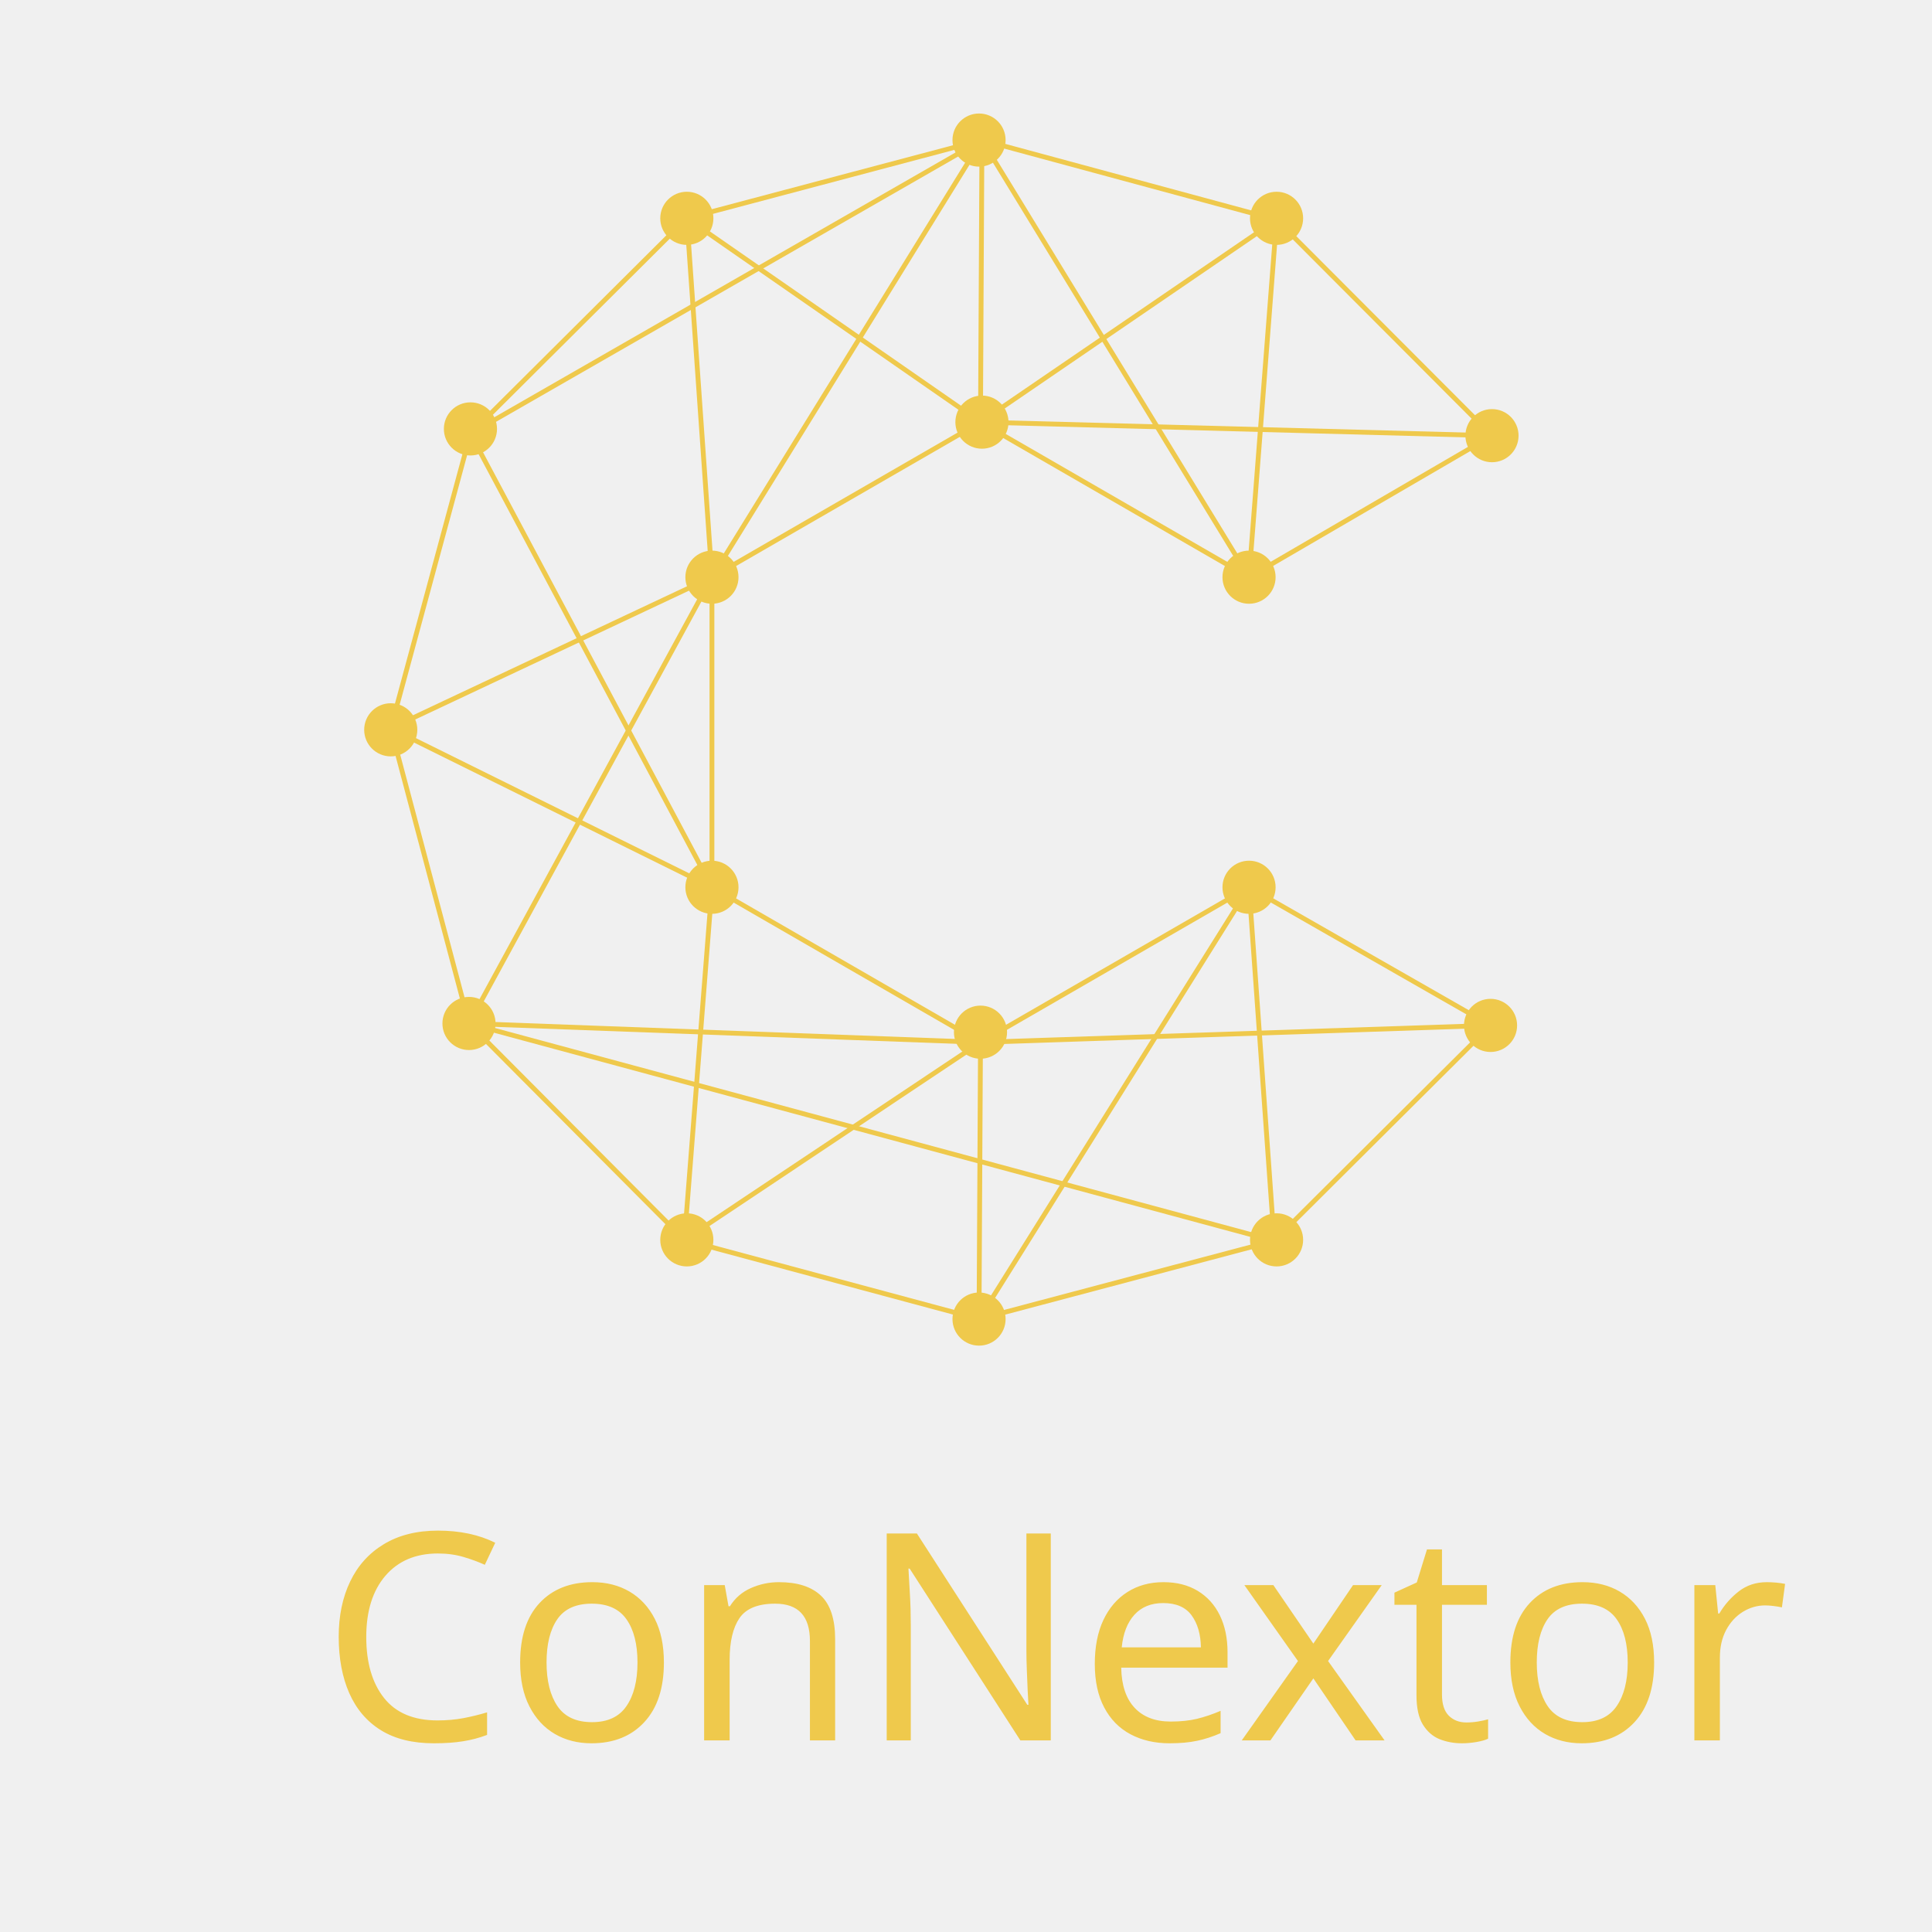
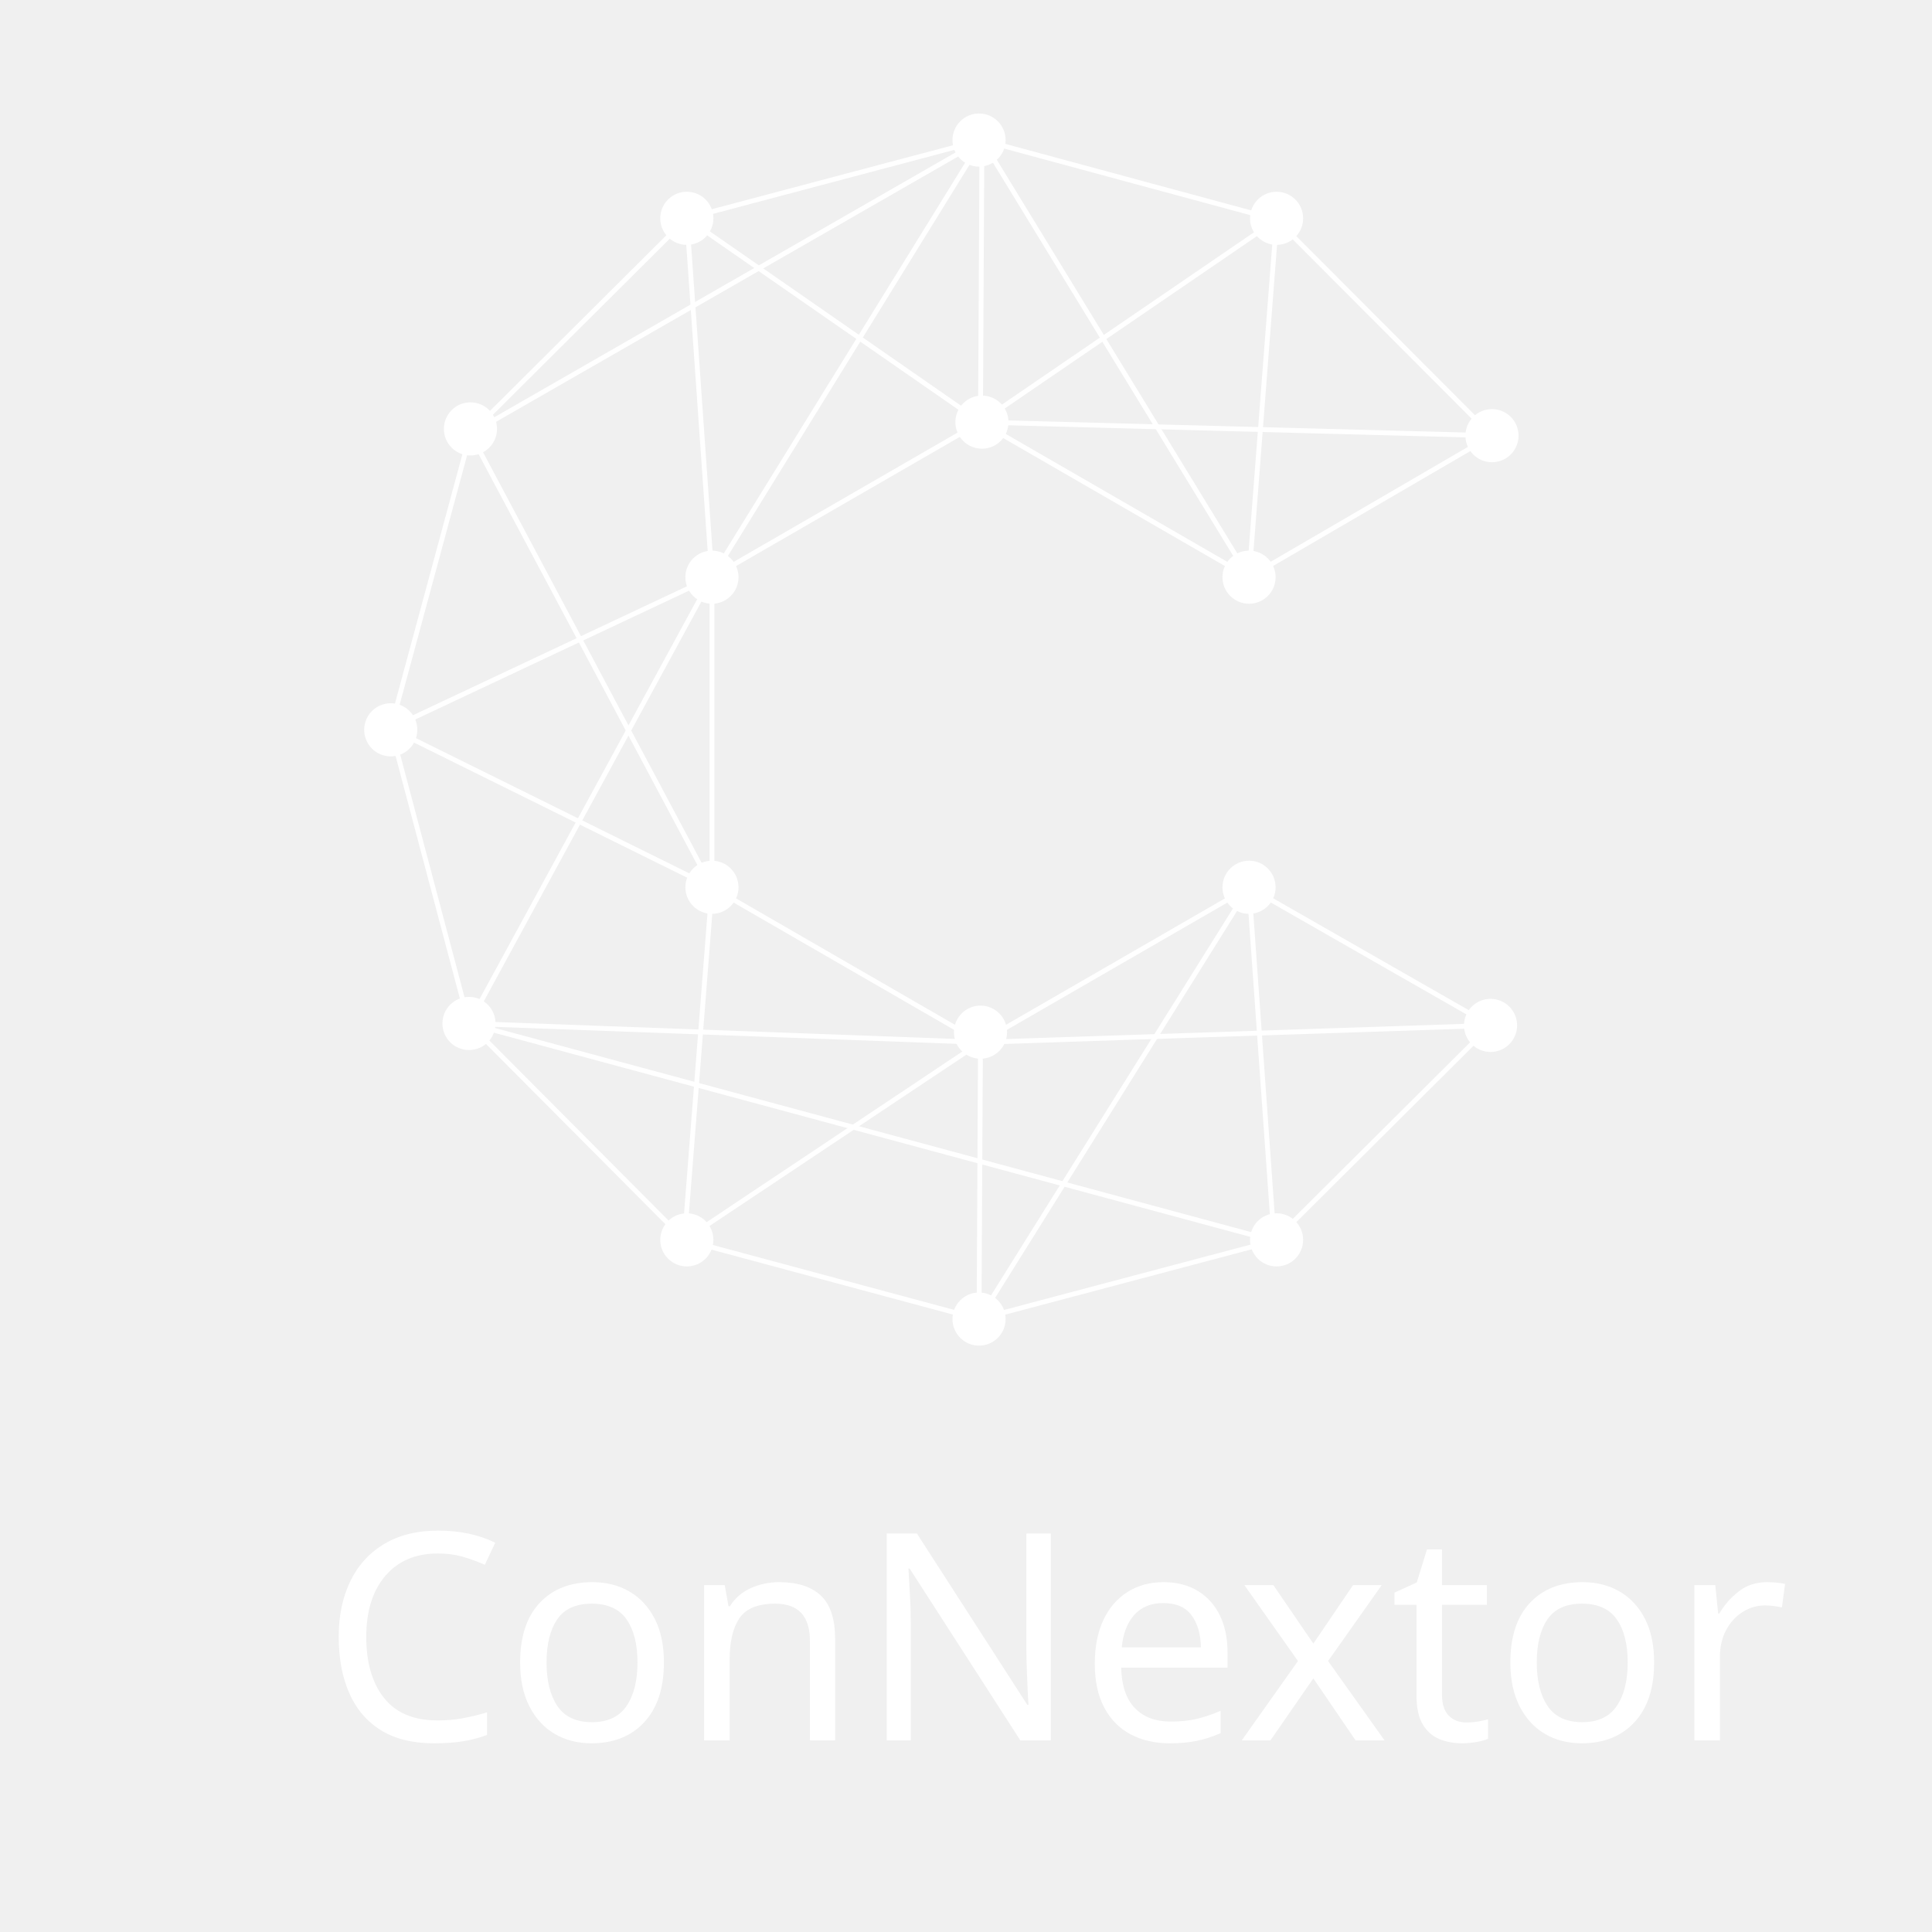
<svg xmlns="http://www.w3.org/2000/svg" version="1.1" id="图层_1" x="0px" y="0px" viewBox="0 0 400 400" enable-background="new 0 0 400 400" xml:space="preserve">
-   <polyline fill="none" stroke="#EFC94C" stroke-miterlimit="10" points="308.6,212.3 263.8,256.9 202.7,273.1 141.7,256.7   97.1,211.9 80.9,150.8 97.4,89.8 142.2,45.2 203.3,29 264.3,45.5 308.9,90.2 " />
-   <polyline fill="none" stroke="#EFC94C" stroke-miterlimit="10" points="258.6,183.7 203,215.8 147.4,183.7 147.4,119.5 203,87.4   258.6,119.5 " />
-   <line fill="none" stroke="#EFC94C" stroke-miterlimit="10" x1="203" y1="87.4" x2="264.3" y2="45.5" />
-   <line fill="none" stroke="#EFC94C" stroke-miterlimit="10" x1="203" y1="87.4" x2="308.9" y2="90.2" />
-   <line fill="none" stroke="#EFC94C" stroke-miterlimit="10" x1="264.3" y1="45.5" x2="258.6" y2="119.5" />
-   <line fill="none" stroke="#EFC94C" stroke-miterlimit="10" x1="258.6" y1="119.5" x2="308.9" y2="90.2" />
-   <line fill="none" stroke="#EFC94C" stroke-miterlimit="10" x1="203.3" y1="29" x2="258.6" y2="119.5" />
-   <line fill="none" stroke="#EFC94C" stroke-miterlimit="10" x1="203.3" y1="29" x2="203" y2="87.4" />
-   <line fill="none" stroke="#EFC94C" stroke-miterlimit="10" x1="203.3" y1="29" x2="147.4" y2="119.5" />
-   <line fill="none" stroke="#EFC94C" stroke-miterlimit="10" x1="203" y1="87.4" x2="142.2" y2="45.2" />
-   <line fill="none" stroke="#EFC94C" stroke-miterlimit="10" x1="203.3" y1="29" x2="97.4" y2="89.8" />
-   <line fill="none" stroke="#EFC94C" stroke-miterlimit="10" x1="142.2" y1="45.2" x2="147.4" y2="119.5" />
-   <line fill="none" stroke="#EFC94C" stroke-miterlimit="10" x1="97.4" y1="89.8" x2="147.4" y2="183.7" />
-   <line fill="none" stroke="#EFC94C" stroke-miterlimit="10" x1="147.4" y1="119.5" x2="80.9" y2="150.8" />
-   <line fill="none" stroke="#EFC94C" stroke-miterlimit="10" x1="147.4" y1="119.5" x2="97.1" y2="211.9" />
-   <line fill="none" stroke="#EFC94C" stroke-miterlimit="10" x1="80.9" y1="150.8" x2="147.4" y2="183.7" />
-   <line fill="none" stroke="#EFC94C" stroke-miterlimit="10" x1="97.1" y1="211.9" x2="203" y2="215.8" />
-   <line fill="none" stroke="#EFC94C" stroke-miterlimit="10" x1="147.4" y1="183.7" x2="141.7" y2="256.7" />
-   <line fill="none" stroke="#EFC94C" stroke-miterlimit="10" x1="203" y1="215.8" x2="141.7" y2="256.7" />
-   <line fill="none" stroke="#EFC94C" stroke-miterlimit="10" x1="203" y1="215.8" x2="202.7" y2="273.1" />
-   <line fill="none" stroke="#EFC94C" stroke-miterlimit="10" x1="258.6" y1="183.7" x2="308.6" y2="212.3" />
-   <line fill="none" stroke="#EFC94C" stroke-miterlimit="10" x1="258.6" y1="183.7" x2="263.8" y2="256.9" />
-   <line fill="none" stroke="#EFC94C" stroke-miterlimit="10" x1="258.6" y1="183.7" x2="202.7" y2="273.1" />
-   <line fill="none" stroke="#EFC94C" stroke-miterlimit="10" x1="203" y1="215.8" x2="308.6" y2="212.3" />
-   <line fill="none" stroke="#EFC94C" stroke-miterlimit="10" x1="97.1" y1="211.9" x2="263.8" y2="256.9" />
-   <circle fill="#EFC94C" cx="308.9" cy="90.2" r="5.5" />
-   <circle fill="#EFC94C" cx="264.3" cy="45.2" r="5.5" />
-   <circle fill="#EFC94C" cx="258.6" cy="119.5" r="5.5" />
-   <circle fill="#EFC94C" cx="203.3" cy="87.4" r="5.5" />
-   <circle fill="#EFC94C" cx="147.4" cy="119.5" r="5.5" />
-   <circle fill="#EFC94C" cx="147.4" cy="183.7" r="5.5" />
-   <circle fill="#EFC94C" cx="203" cy="213.7" r="5.5" />
-   <circle fill="#EFC94C" cx="258.6" cy="183.7" r="5.5" />
-   <circle fill="#EFC94C" cx="308.6" cy="212.3" r="5.5" />
-   <circle fill="#EFC94C" cx="264.3" cy="256.7" r="5.5" />
-   <circle fill="#EFC94C" cx="202.7" cy="273.1" r="5.5" />
-   <circle fill="#EFC94C" cx="142.2" cy="256.7" r="5.5" />
-   <circle fill="#EFC94C" cx="97.1" cy="211.9" r="5.5" />
-   <circle fill="#EFC94C" cx="80.9" cy="151.1" r="5.5" />
-   <circle fill="#EFC94C" cx="97.4" cy="88.8" r="5.5" />
-   <circle fill="#EFC94C" cx="202.7" cy="29" r="5.5" />
-   <circle fill="#EFC94C" cx="142.2" cy="45.2" r="5.5" />
-   <text transform="matrix(1 0 0 1 66.4702 360.3359)" fill="#EFC94C" font-family="'Omnes-Medium'" font-size="60">ConNextor</text>
+   <polyline fill="none" stroke="#FFFFFF" stroke-miterlimit="10" points="308.6,212.3 263.8,256.9 202.7,273.1 141.7,256.7   97.1,211.9 80.9,150.8 97.4,89.8 142.2,45.2 203.3,29 264.3,45.5 308.9,90.2 " />
+   <polyline fill="none" stroke="#FFFFFF" stroke-miterlimit="10" points="258.6,183.7 203,215.8 147.4,183.7 147.4,119.5 203,87.4   258.6,119.5 " />
+   <line fill="none" stroke="#FFFFFF" stroke-miterlimit="10" x1="203" y1="87.4" x2="264.3" y2="45.5" />
+   <line fill="none" stroke="#FFFFFF" stroke-miterlimit="10" x1="203" y1="87.4" x2="308.9" y2="90.2" />
+   <line fill="none" stroke="#FFFFFF" stroke-miterlimit="10" x1="264.3" y1="45.5" x2="258.6" y2="119.5" />
+   <line fill="none" stroke="#FFFFFF" stroke-miterlimit="10" x1="258.6" y1="119.5" x2="308.9" y2="90.2" />
+   <line fill="none" stroke="#FFFFFF" stroke-miterlimit="10" x1="203.3" y1="29" x2="258.6" y2="119.5" />
+   <line fill="none" stroke="#FFFFFF" stroke-miterlimit="10" x1="203.3" y1="29" x2="203" y2="87.4" />
+   <line fill="none" stroke="#FFFFFF" stroke-miterlimit="10" x1="203.3" y1="29" x2="147.4" y2="119.5" />
+   <line fill="none" stroke="#FFFFFF" stroke-miterlimit="10" x1="203" y1="87.4" x2="142.2" y2="45.2" />
+   <line fill="none" stroke="#FFFFFF" stroke-miterlimit="10" x1="203.3" y1="29" x2="97.4" y2="89.8" />
+   <line fill="none" stroke="#FFFFFF" stroke-miterlimit="10" x1="142.2" y1="45.2" x2="147.4" y2="119.5" />
+   <line fill="none" stroke="#FFFFFF" stroke-miterlimit="10" x1="97.4" y1="89.8" x2="147.4" y2="183.7" />
+   <line fill="none" stroke="#FFFFFF" stroke-miterlimit="10" x1="147.4" y1="119.5" x2="80.9" y2="150.8" />
+   <line fill="none" stroke="#FFFFFF" stroke-miterlimit="10" x1="147.4" y1="119.5" x2="97.1" y2="211.9" />
+   <line fill="none" stroke="#FFFFFF" stroke-miterlimit="10" x1="80.9" y1="150.8" x2="147.4" y2="183.7" />
+   <line fill="none" stroke="#FFFFFF" stroke-miterlimit="10" x1="97.1" y1="211.9" x2="203" y2="215.8" />
+   <line fill="none" stroke="#FFFFFF" stroke-miterlimit="10" x1="147.4" y1="183.7" x2="141.7" y2="256.7" />
+   <line fill="none" stroke="#FFFFFF" stroke-miterlimit="10" x1="203" y1="215.8" x2="141.7" y2="256.7" />
+   <line fill="none" stroke="#FFFFFF" stroke-miterlimit="10" x1="203" y1="215.8" x2="202.7" y2="273.1" />
+   <line fill="none" stroke="#FFFFFF" stroke-miterlimit="10" x1="258.6" y1="183.7" x2="308.6" y2="212.3" />
+   <line fill="none" stroke="#FFFFFF" stroke-miterlimit="10" x1="258.6" y1="183.7" x2="263.8" y2="256.9" />
+   <line fill="none" stroke="#FFFFFF" stroke-miterlimit="10" x1="258.6" y1="183.7" x2="202.7" y2="273.1" />
+   <line fill="none" stroke="#FFFFFF" stroke-miterlimit="10" x1="203" y1="215.8" x2="308.6" y2="212.3" />
+   <line fill="none" stroke="#FFFFFF" stroke-miterlimit="10" x1="97.1" y1="211.9" x2="263.8" y2="256.9" />
+   <circle fill="#FFFFFF" cx="308.9" cy="90.2" r="5.5" />
+   <circle fill="#FFFFFF" cx="264.3" cy="45.2" r="5.5" />
+   <circle fill="#FFFFFF" cx="258.6" cy="119.5" r="5.5" />
+   <circle fill="#FFFFFF" cx="203.3" cy="87.4" r="5.5" />
+   <circle fill="#FFFFFF" cx="147.4" cy="119.5" r="5.5" />
+   <circle fill="#FFFFFF" cx="147.4" cy="183.7" r="5.5" />
+   <circle fill="#FFFFFF" cx="203" cy="213.7" r="5.5" />
+   <circle fill="#FFFFFF" cx="258.6" cy="183.7" r="5.5" />
+   <circle fill="#FFFFFF" cx="308.6" cy="212.3" r="5.5" />
+   <circle fill="#FFFFFF" cx="264.3" cy="256.7" r="5.5" />
+   <circle fill="#FFFFFF" cx="202.7" cy="273.1" r="5.5" />
+   <circle fill="#FFFFFF" cx="142.2" cy="256.7" r="5.5" />
+   <circle fill="#FFFFFF" cx="97.1" cy="211.9" r="5.5" />
+   <circle fill="#FFFFFF" cx="80.9" cy="151.1" r="5.5" />
+   <circle fill="#FFFFFF" cx="97.4" cy="88.8" r="5.5" />
+   <circle fill="#FFFFFF" cx="202.7" cy="29" r="5.5" />
+   <circle fill="#FFFFFF" cx="142.2" cy="45.2" r="5.5" />
+   <text transform="matrix(1 0 0 1 66.4702 360.3359)" fill="#FFFFFF" font-family="'Omnes-Medium'" font-size="60">ConNextor</text>
</svg>
